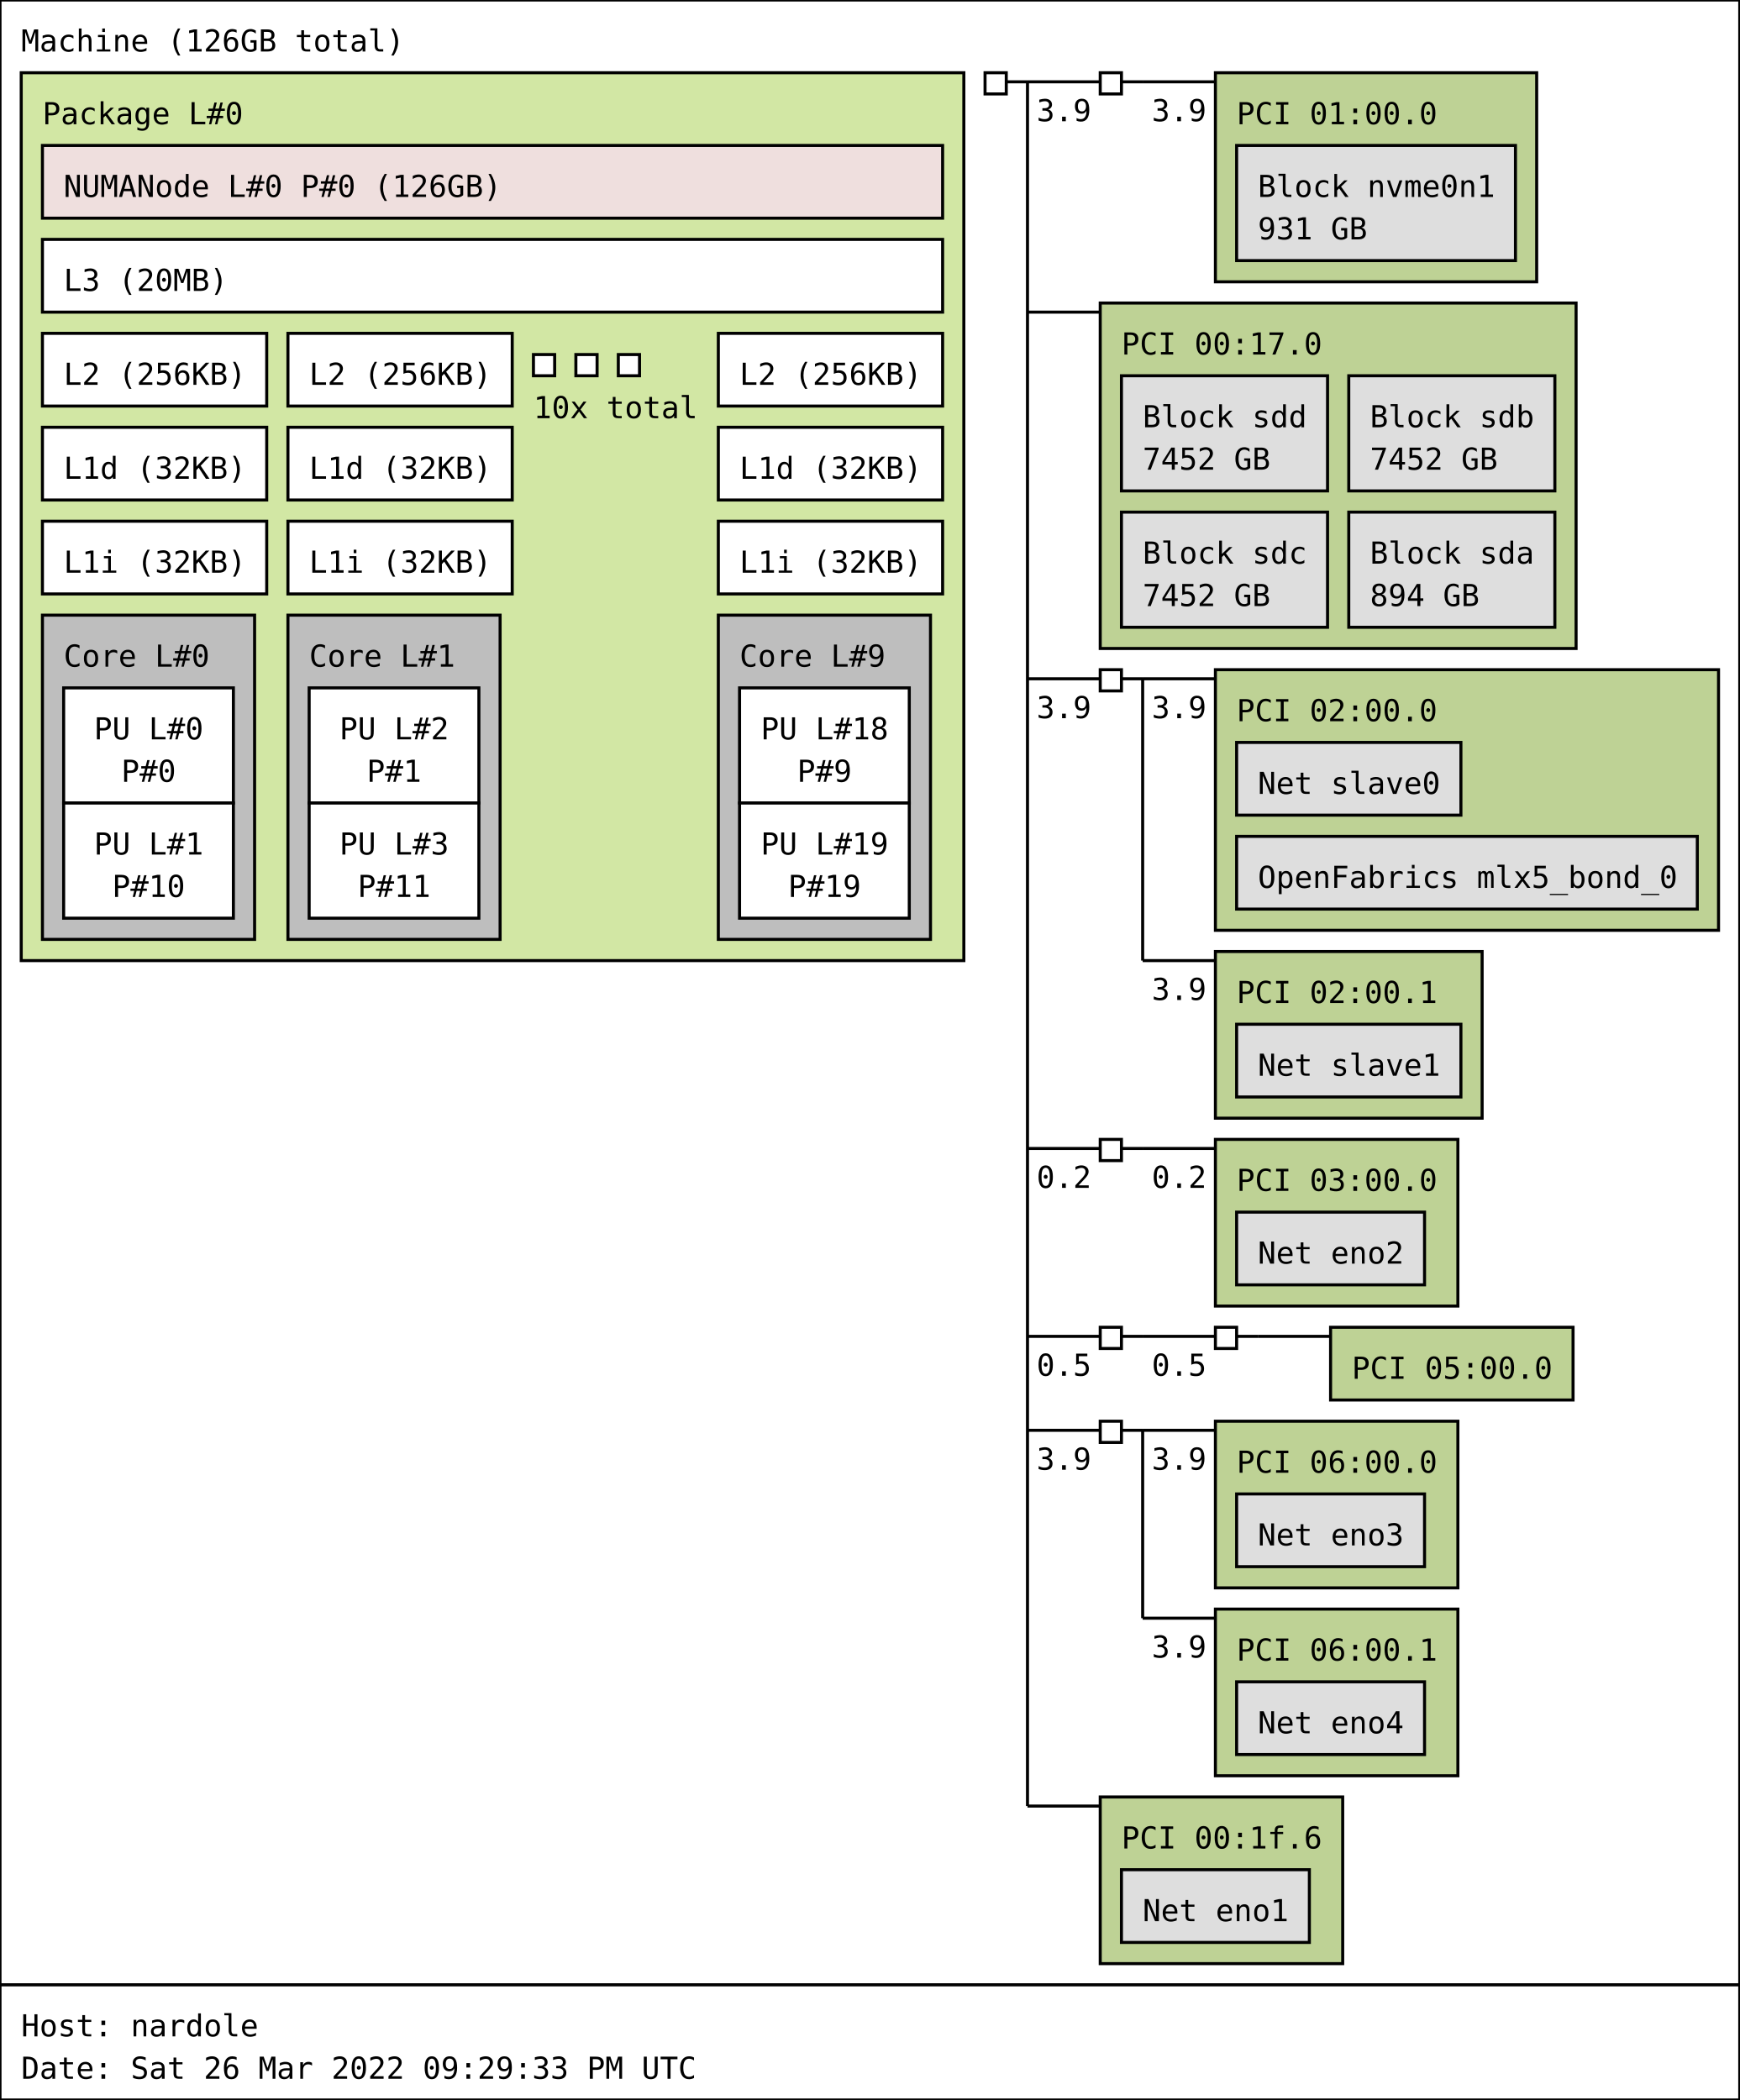
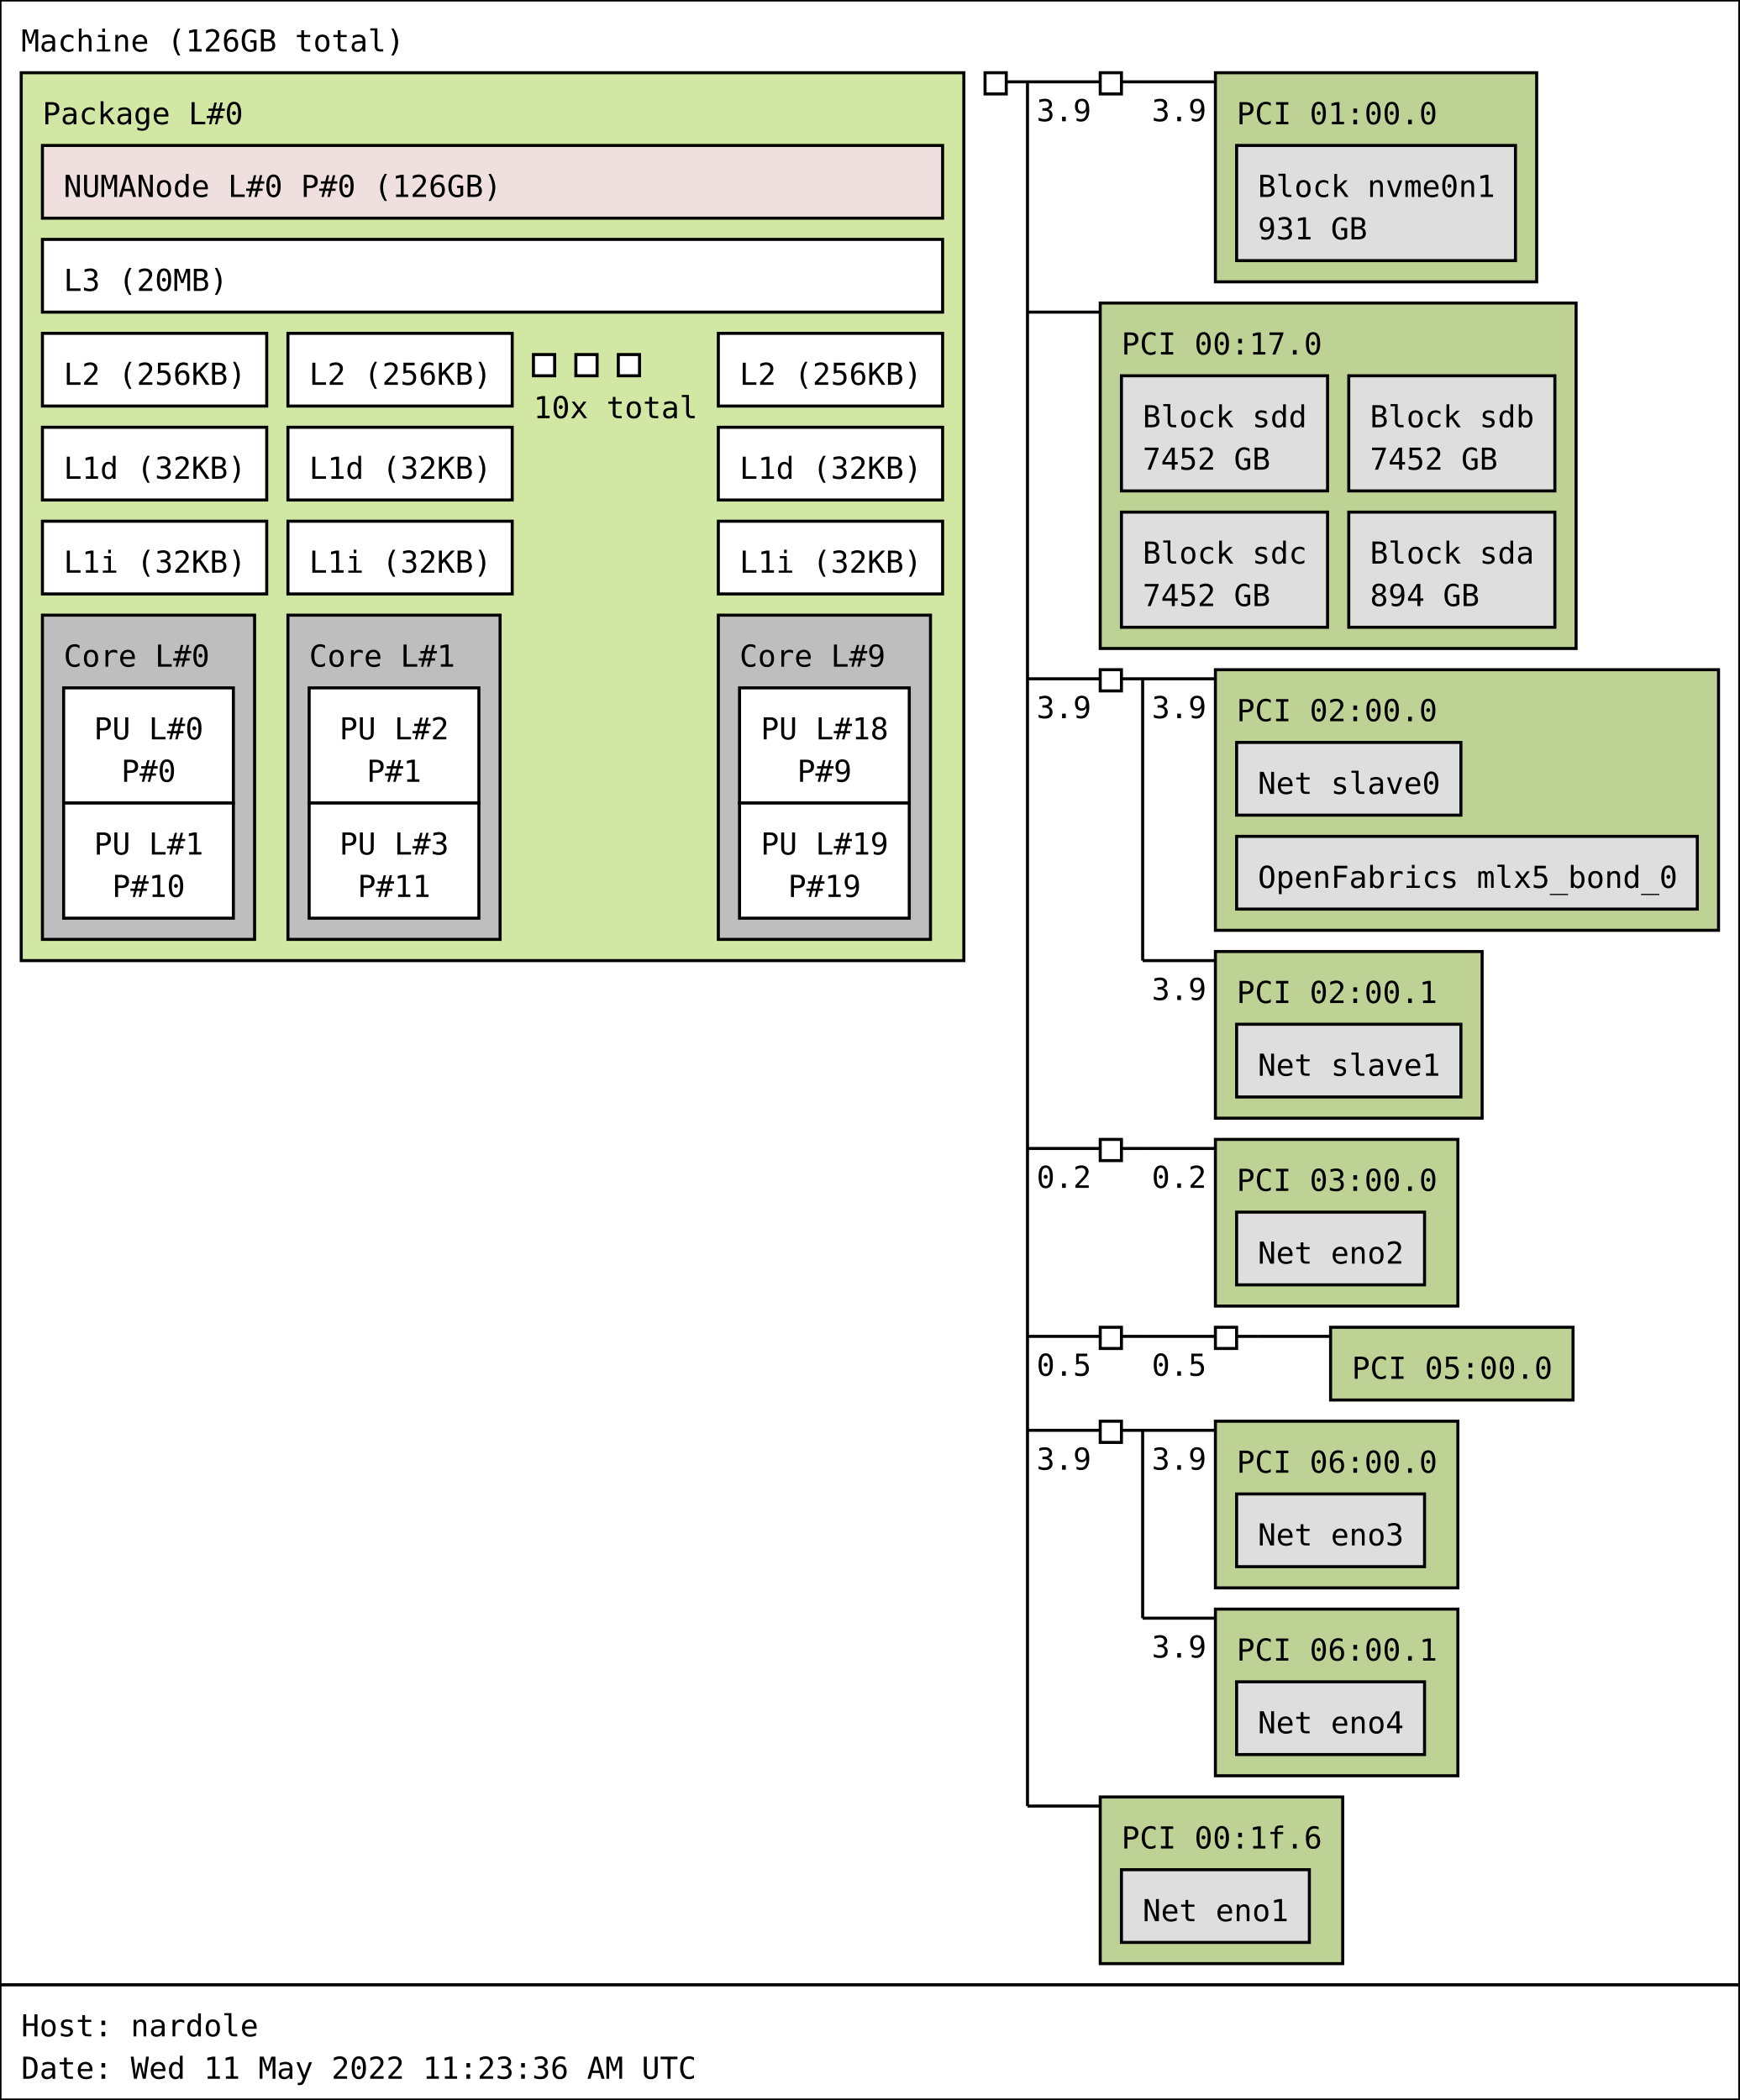
<svg xmlns="http://www.w3.org/2000/svg" width="574px" height="693px" viewBox="0 0 574px 693px" version="1.1">
  <rect id="Machine_0_rect" class="Machine" x="0" y="0" width="574" height="655" fill="rgb(255,255,255)" stroke="rgb(0,0,0)" stroke-width="1" />
  <text id="Machine_0_text" class="Machine" font-family="Monospace" x="7" y="17" fill="rgb(0,0,0)" font-size="10px">Machine (126GB total)</text>
  <rect id="Package_0_rect" class="Package" x="7" y="24" width="311" height="293" fill="rgb(210,231,164)" stroke="rgb(0,0,0)" stroke-width="1" />
  <text id="Package_0_text" class="Package" font-family="Monospace" x="14" y="41" fill="rgb(0,0,0)" font-size="10px">Package L#0</text>
  <rect id="L3_0_rect" class="L3" x="14" y="79" width="297" height="24" fill="rgb(255,255,255)" stroke="rgb(0,0,0)" stroke-width="1" />
  <text id="L3_0_text" class="L3" font-family="Monospace" x="21" y="96" fill="rgb(0,0,0)" font-size="10px">L3 (20MB)</text>
  <rect id="L2_0_rect" class="L2" x="14" y="110" width="74" height="24" fill="rgb(255,255,255)" stroke="rgb(0,0,0)" stroke-width="1" />
  <text id="L2_0_text" class="L2" font-family="Monospace" x="21" y="127" fill="rgb(0,0,0)" font-size="10px">L2 (256KB)</text>
  <rect id="L1d_0_rect" class="L1d" x="14" y="141" width="74" height="24" fill="rgb(255,255,255)" stroke="rgb(0,0,0)" stroke-width="1" />
  <text id="L1d_0_text" class="L1d" font-family="Monospace" x="21" y="158" fill="rgb(0,0,0)" font-size="10px">L1d (32KB)</text>
  <rect id="L1i_0_rect" class="L1i" x="14" y="172" width="74" height="24" fill="rgb(255,255,255)" stroke="rgb(0,0,0)" stroke-width="1" />
  <text id="L1i_0_text" class="L1i" font-family="Monospace" x="21" y="189" fill="rgb(0,0,0)" font-size="10px">L1i (32KB)</text>
  <rect id="Core_0_rect" class="Core" x="14" y="203" width="70" height="107" fill="rgb(190,190,190)" stroke="rgb(0,0,0)" stroke-width="1" />
  <text id="Core_0_text" class="Core" font-family="Monospace" x="21" y="220" fill="rgb(0,0,0)" font-size="10px">Core L#0</text>
  <rect id="PU_0_rect" class="PU" x="21" y="227" width="56" height="38" fill="rgb(255,255,255)" stroke="rgb(0,0,0)" stroke-width="1" />
  <text id="PU_0_text" class="PU" font-family="Monospace" x="31" y="244" fill="rgb(0,0,0)" font-size="10px">PU L#0</text>
  <text id="PU_0_text_1" class="PU" font-family="Monospace" x="40" y="258" fill="rgb(0,0,0)" font-size="10px">P#0</text>
  <rect id="PU_1_rect" class="PU" x="21" y="265" width="56" height="38" fill="rgb(255,255,255)" stroke="rgb(0,0,0)" stroke-width="1" />
  <text id="PU_1_text" class="PU" font-family="Monospace" x="31" y="282" fill="rgb(0,0,0)" font-size="10px">PU L#1</text>
  <text id="PU_1_text_1" class="PU" font-family="Monospace" x="37" y="296" fill="rgb(0,0,0)" font-size="10px">P#10</text>
  <rect id="L2_1_rect" class="L2" x="95" y="110" width="74" height="24" fill="rgb(255,255,255)" stroke="rgb(0,0,0)" stroke-width="1" />
  <text id="L2_1_text" class="L2" font-family="Monospace" x="102" y="127" fill="rgb(0,0,0)" font-size="10px">L2 (256KB)</text>
  <rect id="L1d_1_rect" class="L1d" x="95" y="141" width="74" height="24" fill="rgb(255,255,255)" stroke="rgb(0,0,0)" stroke-width="1" />
  <text id="L1d_1_text" class="L1d" font-family="Monospace" x="102" y="158" fill="rgb(0,0,0)" font-size="10px">L1d (32KB)</text>
  <rect id="L1i_1_rect" class="L1i" x="95" y="172" width="74" height="24" fill="rgb(255,255,255)" stroke="rgb(0,0,0)" stroke-width="1" />
  <text id="L1i_1_text" class="L1i" font-family="Monospace" x="102" y="189" fill="rgb(0,0,0)" font-size="10px">L1i (32KB)</text>
  <rect id="Core_1_rect" class="Core" x="95" y="203" width="70" height="107" fill="rgb(190,190,190)" stroke="rgb(0,0,0)" stroke-width="1" />
  <text id="Core_1_text" class="Core" font-family="Monospace" x="102" y="220" fill="rgb(0,0,0)" font-size="10px">Core L#1</text>
  <rect id="PU_2_rect" class="PU" x="102" y="227" width="56" height="38" fill="rgb(255,255,255)" stroke="rgb(0,0,0)" stroke-width="1" />
  <text id="PU_2_text" class="PU" font-family="Monospace" x="112" y="244" fill="rgb(0,0,0)" font-size="10px">PU L#2</text>
  <text id="PU_2_text_1" class="PU" font-family="Monospace" x="121" y="258" fill="rgb(0,0,0)" font-size="10px">P#1</text>
  <rect id="PU_3_rect" class="PU" x="102" y="265" width="56" height="38" fill="rgb(255,255,255)" stroke="rgb(0,0,0)" stroke-width="1" />
  <text id="PU_3_text" class="PU" font-family="Monospace" x="112" y="282" fill="rgb(0,0,0)" font-size="10px">PU L#3</text>
  <text id="PU_3_text_1" class="PU" font-family="Monospace" x="118" y="296" fill="rgb(0,0,0)" font-size="10px">P#11</text>
  <rect id="L2_2_rect" class="L2" x="176" y="117" width="7" height="7" fill="rgb(255,255,255)" stroke="rgb(0,0,0)" stroke-width="1" />
  <rect id="L2_2_rect" class="L2" x="190" y="117" width="7" height="7" fill="rgb(255,255,255)" stroke="rgb(0,0,0)" stroke-width="1" />
  <rect id="L2_2_rect" class="L2" x="204" y="117" width="7" height="7" fill="rgb(255,255,255)" stroke="rgb(0,0,0)" stroke-width="1" />
  <text id="L2_2_text" class="L2" font-family="Monospace" x="176" y="138" fill="rgb(0,0,0)" font-size="10px">10x total</text>
  <rect id="L2_9_rect" class="L2" x="237" y="110" width="74" height="24" fill="rgb(255,255,255)" stroke="rgb(0,0,0)" stroke-width="1" />
  <text id="L2_9_text" class="L2" font-family="Monospace" x="244" y="127" fill="rgb(0,0,0)" font-size="10px">L2 (256KB)</text>
  <rect id="L1d_9_rect" class="L1d" x="237" y="141" width="74" height="24" fill="rgb(255,255,255)" stroke="rgb(0,0,0)" stroke-width="1" />
  <text id="L1d_9_text" class="L1d" font-family="Monospace" x="244" y="158" fill="rgb(0,0,0)" font-size="10px">L1d (32KB)</text>
  <rect id="L1i_9_rect" class="L1i" x="237" y="172" width="74" height="24" fill="rgb(255,255,255)" stroke="rgb(0,0,0)" stroke-width="1" />
  <text id="L1i_9_text" class="L1i" font-family="Monospace" x="244" y="189" fill="rgb(0,0,0)" font-size="10px">L1i (32KB)</text>
  <rect id="Core_9_rect" class="Core" x="237" y="203" width="70" height="107" fill="rgb(190,190,190)" stroke="rgb(0,0,0)" stroke-width="1" />
  <text id="Core_9_text" class="Core" font-family="Monospace" x="244" y="220" fill="rgb(0,0,0)" font-size="10px">Core L#9</text>
  <rect id="PU_18_rect" class="PU" x="244" y="227" width="56" height="38" fill="rgb(255,255,255)" stroke="rgb(0,0,0)" stroke-width="1" />
  <text id="PU_18_text" class="PU" font-family="Monospace" x="251" y="244" fill="rgb(0,0,0)" font-size="10px">PU L#18</text>
  <text id="PU_18_text_1" class="PU" font-family="Monospace" x="263" y="258" fill="rgb(0,0,0)" font-size="10px">P#9</text>
  <rect id="PU_19_rect" class="PU" x="244" y="265" width="56" height="38" fill="rgb(255,255,255)" stroke="rgb(0,0,0)" stroke-width="1" />
  <text id="PU_19_text" class="PU" font-family="Monospace" x="251" y="282" fill="rgb(0,0,0)" font-size="10px">PU L#19</text>
  <text id="PU_19_text_1" class="PU" font-family="Monospace" x="260" y="296" fill="rgb(0,0,0)" font-size="10px">P#19</text>
  <rect id="NUMANode_0_rect" class="NUMANode" x="14" y="48" width="297" height="24" fill="rgb(239,223,222)" stroke="rgb(0,0,0)" stroke-width="1" />
  <text id="NUMANode_0_text" class="NUMANode" font-family="Monospace" x="21" y="65" fill="rgb(0,0,0)" font-size="10px">NUMANode L#0 P#0 (126GB)</text>
  <rect id="HostBridge_0_rect" class="HostBridge" x="325" y="24" width="7" height="7" fill="rgb(255,255,255)" stroke="rgb(0,0,0)" stroke-width="1" />
  <line id="HostBridge_0_line" class="HostBridge" x1="332" y1="27" x2="339" y2="27" stroke="rgb(0,0,0)" stroke-width="1" />
  <line id="HostBridge_0_line_2" class="HostBridge" x1="339" y1="27" x2="363" y2="27" stroke="rgb(0,0,0)" stroke-width="1" />
  <text id="HostBridge_0_text_2" class="HostBridge" font-family="Monospace" x="342" y="40" fill="rgb(0,0,0)" font-size="10px">3.9</text>
  <line id="HostBridge_0_line_3" class="HostBridge" x1="339" y1="103" x2="363" y2="103" stroke="rgb(0,0,0)" stroke-width="1" />
  <line id="HostBridge_0_line_4" class="HostBridge" x1="339" y1="224" x2="363" y2="224" stroke="rgb(0,0,0)" stroke-width="1" />
  <text id="HostBridge_0_text_4" class="HostBridge" font-family="Monospace" x="342" y="237" fill="rgb(0,0,0)" font-size="10px">3.9</text>
  <line id="HostBridge_0_line_5" class="HostBridge" x1="339" y1="379" x2="363" y2="379" stroke="rgb(0,0,0)" stroke-width="1" />
  <text id="HostBridge_0_text_5" class="HostBridge" font-family="Monospace" x="342" y="392" fill="rgb(0,0,0)" font-size="10px">0.2</text>
  <line id="HostBridge_0_line_6" class="HostBridge" x1="339" y1="441" x2="363" y2="441" stroke="rgb(0,0,0)" stroke-width="1" />
  <text id="HostBridge_0_text_6" class="HostBridge" font-family="Monospace" x="342" y="454" fill="rgb(0,0,0)" font-size="10px">0.5</text>
  <line id="HostBridge_0_line_7" class="HostBridge" x1="339" y1="472" x2="363" y2="472" stroke="rgb(0,0,0)" stroke-width="1" />
  <text id="HostBridge_0_text_7" class="HostBridge" font-family="Monospace" x="342" y="485" fill="rgb(0,0,0)" font-size="10px">3.9</text>
  <line id="HostBridge_0_line_8" class="HostBridge" x1="339" y1="596" x2="363" y2="596" stroke="rgb(0,0,0)" stroke-width="1" />
  <line id="HostBridge_0_line_1" class="HostBridge" x1="339" y1="27" x2="339" y2="596" stroke="rgb(0,0,0)" stroke-width="1" />
  <rect id="PCIBridge_1_rect" class="PCIBridge" x="363" y="24" width="7" height="7" fill="rgb(255,255,255)" stroke="rgb(0,0,0)" stroke-width="1" />
  <line id="PCIBridge_1_line" class="PCIBridge" x1="370" y1="27" x2="377" y2="27" stroke="rgb(0,0,0)" stroke-width="1" />
  <line id="PCIBridge_1_line_2" class="PCIBridge" x1="377" y1="27" x2="401" y2="27" stroke="rgb(0,0,0)" stroke-width="1" />
  <text id="PCIBridge_1_text_2" class="PCIBridge" font-family="Monospace" x="380" y="40" fill="rgb(0,0,0)" font-size="10px">3.9</text>
  <line id="PCIBridge_1_line_1" class="PCIBridge" x1="377" y1="27" x2="377" y2="27" stroke="rgb(0,0,0)" stroke-width="1" />
  <rect id="PCI_0_rect" class="PCI" x="401" y="24" width="106" height="69" fill="rgb(190,210,149)" stroke="rgb(0,0,0)" stroke-width="1" />
  <text id="PCI_0_text" class="PCI" font-family="Monospace" x="408" y="41" fill="rgb(0,0,0)" font-size="10px">PCI 01:00.0</text>
  <rect id="Block_0_rect" class="Block" x="408" y="48" width="92" height="38" fill="rgb(222,222,222)" stroke="rgb(0,0,0)" stroke-width="1" />
  <text id="Block_0_text" class="Block" font-family="Monospace" x="415" y="65" fill="rgb(0,0,0)" font-size="10px">Block nvme0n1</text>
  <text id="Block_0_text_1" class="Block" font-family="Monospace" x="415" y="79" fill="rgb(0,0,0)" font-size="10px">931 GB</text>
  <rect id="PCI_1_rect" class="PCI" x="363" y="100" width="157" height="114" fill="rgb(190,210,149)" stroke="rgb(0,0,0)" stroke-width="1" />
  <text id="PCI_1_text" class="PCI" font-family="Monospace" x="370" y="117" fill="rgb(0,0,0)" font-size="10px">PCI 00:17.0</text>
  <rect id="Block_1_rect" class="Block" x="370" y="124" width="68" height="38" fill="rgb(222,222,222)" stroke="rgb(0,0,0)" stroke-width="1" />
  <text id="Block_1_text" class="Block" font-family="Monospace" x="377" y="141" fill="rgb(0,0,0)" font-size="10px">Block sdd</text>
  <text id="Block_1_text_1" class="Block" font-family="Monospace" x="377" y="155" fill="rgb(0,0,0)" font-size="10px">7452 GB</text>
  <rect id="Block_2_rect" class="Block" x="445" y="124" width="68" height="38" fill="rgb(222,222,222)" stroke="rgb(0,0,0)" stroke-width="1" />
  <text id="Block_2_text" class="Block" font-family="Monospace" x="452" y="141" fill="rgb(0,0,0)" font-size="10px">Block sdb</text>
  <text id="Block_2_text_1" class="Block" font-family="Monospace" x="452" y="155" fill="rgb(0,0,0)" font-size="10px">7452 GB</text>
  <rect id="Block_3_rect" class="Block" x="370" y="169" width="68" height="38" fill="rgb(222,222,222)" stroke="rgb(0,0,0)" stroke-width="1" />
  <text id="Block_3_text" class="Block" font-family="Monospace" x="377" y="186" fill="rgb(0,0,0)" font-size="10px">Block sdc</text>
  <text id="Block_3_text_1" class="Block" font-family="Monospace" x="377" y="200" fill="rgb(0,0,0)" font-size="10px">7452 GB</text>
  <rect id="Block_4_rect" class="Block" x="445" y="169" width="68" height="38" fill="rgb(222,222,222)" stroke="rgb(0,0,0)" stroke-width="1" />
  <text id="Block_4_text" class="Block" font-family="Monospace" x="452" y="186" fill="rgb(0,0,0)" font-size="10px">Block sda</text>
  <text id="Block_4_text_1" class="Block" font-family="Monospace" x="452" y="200" fill="rgb(0,0,0)" font-size="10px">894 GB</text>
  <rect id="PCIBridge_2_rect" class="PCIBridge" x="363" y="221" width="7" height="7" fill="rgb(255,255,255)" stroke="rgb(0,0,0)" stroke-width="1" />
  <line id="PCIBridge_2_line" class="PCIBridge" x1="370" y1="224" x2="377" y2="224" stroke="rgb(0,0,0)" stroke-width="1" />
  <line id="PCIBridge_2_line_2" class="PCIBridge" x1="377" y1="224" x2="401" y2="224" stroke="rgb(0,0,0)" stroke-width="1" />
  <text id="PCIBridge_2_text_2" class="PCIBridge" font-family="Monospace" x="380" y="237" fill="rgb(0,0,0)" font-size="10px">3.9</text>
  <line id="PCIBridge_2_line_3" class="PCIBridge" x1="377" y1="317" x2="401" y2="317" stroke="rgb(0,0,0)" stroke-width="1" />
  <text id="PCIBridge_2_text_3" class="PCIBridge" font-family="Monospace" x="380" y="330" fill="rgb(0,0,0)" font-size="10px">3.9</text>
  <line id="PCIBridge_2_line_1" class="PCIBridge" x1="377" y1="224" x2="377" y2="317" stroke="rgb(0,0,0)" stroke-width="1" />
  <rect id="PCI_2_rect" class="PCI" x="401" y="221" width="166" height="86" fill="rgb(190,210,149)" stroke="rgb(0,0,0)" stroke-width="1" />
  <text id="PCI_2_text" class="PCI" font-family="Monospace" x="408" y="238" fill="rgb(0,0,0)" font-size="10px">PCI 02:00.0</text>
  <rect id="Net_5_rect" class="Net" x="408" y="245" width="74" height="24" fill="rgb(222,222,222)" stroke="rgb(0,0,0)" stroke-width="1" />
  <text id="Net_5_text" class="Net" font-family="Monospace" x="415" y="262" fill="rgb(0,0,0)" font-size="10px">Net slave0</text>
  <rect id="OpenFabrics_6_rect" class="OpenFabrics" x="408" y="276" width="152" height="24" fill="rgb(222,222,222)" stroke="rgb(0,0,0)" stroke-width="1" />
  <text id="OpenFabrics_6_text" class="OpenFabrics" font-family="Monospace" x="415" y="293" fill="rgb(0,0,0)" font-size="10px">OpenFabrics mlx5_bond_0</text>
  <rect id="PCI_3_rect" class="PCI" x="401" y="314" width="88" height="55" fill="rgb(190,210,149)" stroke="rgb(0,0,0)" stroke-width="1" />
  <text id="PCI_3_text" class="PCI" font-family="Monospace" x="408" y="331" fill="rgb(0,0,0)" font-size="10px">PCI 02:00.1</text>
  <rect id="Net_7_rect" class="Net" x="408" y="338" width="74" height="24" fill="rgb(222,222,222)" stroke="rgb(0,0,0)" stroke-width="1" />
  <text id="Net_7_text" class="Net" font-family="Monospace" x="415" y="355" fill="rgb(0,0,0)" font-size="10px">Net slave1</text>
  <rect id="PCIBridge_3_rect" class="PCIBridge" x="363" y="376" width="7" height="7" fill="rgb(255,255,255)" stroke="rgb(0,0,0)" stroke-width="1" />
  <line id="PCIBridge_3_line" class="PCIBridge" x1="370" y1="379" x2="377" y2="379" stroke="rgb(0,0,0)" stroke-width="1" />
  <line id="PCIBridge_3_line_2" class="PCIBridge" x1="377" y1="379" x2="401" y2="379" stroke="rgb(0,0,0)" stroke-width="1" />
  <text id="PCIBridge_3_text_2" class="PCIBridge" font-family="Monospace" x="380" y="392" fill="rgb(0,0,0)" font-size="10px">0.2</text>
  <line id="PCIBridge_3_line_1" class="PCIBridge" x1="377" y1="379" x2="377" y2="379" stroke="rgb(0,0,0)" stroke-width="1" />
  <rect id="PCI_4_rect" class="PCI" x="401" y="376" width="80" height="55" fill="rgb(190,210,149)" stroke="rgb(0,0,0)" stroke-width="1" />
  <text id="PCI_4_text" class="PCI" font-family="Monospace" x="408" y="393" fill="rgb(0,0,0)" font-size="10px">PCI 03:00.0</text>
  <rect id="Net_8_rect" class="Net" x="408" y="400" width="62" height="24" fill="rgb(222,222,222)" stroke="rgb(0,0,0)" stroke-width="1" />
  <text id="Net_8_text" class="Net" font-family="Monospace" x="415" y="417" fill="rgb(0,0,0)" font-size="10px">Net eno2</text>
  <rect id="PCIBridge_4_rect" class="PCIBridge" x="363" y="438" width="7" height="7" fill="rgb(255,255,255)" stroke="rgb(0,0,0)" stroke-width="1" />
  <line id="PCIBridge_4_line" class="PCIBridge" x1="370" y1="441" x2="377" y2="441" stroke="rgb(0,0,0)" stroke-width="1" />
  <line id="PCIBridge_4_line_2" class="PCIBridge" x1="377" y1="441" x2="401" y2="441" stroke="rgb(0,0,0)" stroke-width="1" />
  <text id="PCIBridge_4_text_2" class="PCIBridge" font-family="Monospace" x="380" y="454" fill="rgb(0,0,0)" font-size="10px">0.5</text>
  <line id="PCIBridge_4_line_1" class="PCIBridge" x1="377" y1="441" x2="377" y2="441" stroke="rgb(0,0,0)" stroke-width="1" />
  <rect id="PCIBridge_5_rect" class="PCIBridge" x="401" y="438" width="7" height="7" fill="rgb(255,255,255)" stroke="rgb(0,0,0)" stroke-width="1" />
  <line id="PCIBridge_5_line" class="PCIBridge" x1="408" y1="441" x2="415" y2="441" stroke="rgb(0,0,0)" stroke-width="1" />
  <line id="PCIBridge_5_line_2" class="PCIBridge" x1="415" y1="441" x2="439" y2="441" stroke="rgb(0,0,0)" stroke-width="1" />
  <line id="PCIBridge_5_line_1" class="PCIBridge" x1="415" y1="441" x2="415" y2="441" stroke="rgb(0,0,0)" stroke-width="1" />
  <rect id="PCI_5_rect" class="PCI" x="439" y="438" width="80" height="24" fill="rgb(190,210,149)" stroke="rgb(0,0,0)" stroke-width="1" />
  <text id="PCI_5_text" class="PCI" font-family="Monospace" x="446" y="455" fill="rgb(0,0,0)" font-size="10px">PCI 05:00.0</text>
  <rect id="PCIBridge_6_rect" class="PCIBridge" x="363" y="469" width="7" height="7" fill="rgb(255,255,255)" stroke="rgb(0,0,0)" stroke-width="1" />
  <line id="PCIBridge_6_line" class="PCIBridge" x1="370" y1="472" x2="377" y2="472" stroke="rgb(0,0,0)" stroke-width="1" />
  <line id="PCIBridge_6_line_2" class="PCIBridge" x1="377" y1="472" x2="401" y2="472" stroke="rgb(0,0,0)" stroke-width="1" />
  <text id="PCIBridge_6_text_2" class="PCIBridge" font-family="Monospace" x="380" y="485" fill="rgb(0,0,0)" font-size="10px">3.9</text>
  <line id="PCIBridge_6_line_3" class="PCIBridge" x1="377" y1="534" x2="401" y2="534" stroke="rgb(0,0,0)" stroke-width="1" />
  <text id="PCIBridge_6_text_3" class="PCIBridge" font-family="Monospace" x="380" y="547" fill="rgb(0,0,0)" font-size="10px">3.9</text>
  <line id="PCIBridge_6_line_1" class="PCIBridge" x1="377" y1="472" x2="377" y2="534" stroke="rgb(0,0,0)" stroke-width="1" />
  <rect id="PCI_6_rect" class="PCI" x="401" y="469" width="80" height="55" fill="rgb(190,210,149)" stroke="rgb(0,0,0)" stroke-width="1" />
  <text id="PCI_6_text" class="PCI" font-family="Monospace" x="408" y="486" fill="rgb(0,0,0)" font-size="10px">PCI 06:00.0</text>
  <rect id="Net_9_rect" class="Net" x="408" y="493" width="62" height="24" fill="rgb(222,222,222)" stroke="rgb(0,0,0)" stroke-width="1" />
  <text id="Net_9_text" class="Net" font-family="Monospace" x="415" y="510" fill="rgb(0,0,0)" font-size="10px">Net eno3</text>
  <rect id="PCI_7_rect" class="PCI" x="401" y="531" width="80" height="55" fill="rgb(190,210,149)" stroke="rgb(0,0,0)" stroke-width="1" />
  <text id="PCI_7_text" class="PCI" font-family="Monospace" x="408" y="548" fill="rgb(0,0,0)" font-size="10px">PCI 06:00.1</text>
  <rect id="Net_10_rect" class="Net" x="408" y="555" width="62" height="24" fill="rgb(222,222,222)" stroke="rgb(0,0,0)" stroke-width="1" />
  <text id="Net_10_text" class="Net" font-family="Monospace" x="415" y="572" fill="rgb(0,0,0)" font-size="10px">Net eno4</text>
  <rect id="PCI_8_rect" class="PCI" x="363" y="593" width="80" height="55" fill="rgb(190,210,149)" stroke="rgb(0,0,0)" stroke-width="1" />
  <text id="PCI_8_text" class="PCI" font-family="Monospace" x="370" y="610" fill="rgb(0,0,0)" font-size="10px">PCI 00:1f.6</text>
  <rect id="Net_11_rect" class="Net" x="370" y="617" width="62" height="24" fill="rgb(222,222,222)" stroke="rgb(0,0,0)" stroke-width="1" />
  <text id="Net_11_text" class="Net" font-family="Monospace" x="377" y="634" fill="rgb(0,0,0)" font-size="10px">Net eno1</text>
  <rect id="anon_rect" x="0" y="655" width="574" height="38" fill="rgb(255,255,255)" stroke="rgb(0,0,0)" stroke-width="1" />
  <text id="anon_text" font-family="Monospace" x="7" y="672" fill="rgb(0,0,0)" font-size="10px">Host: nardole</text>
-   <text id="anon_text_1" font-family="Monospace" x="7" y="686" fill="rgb(0,0,0)" font-size="10px">Date: Sat 26 Mar 2022 09:29:33 PM UTC</text>
+   <text id="anon_text_1" font-family="Monospace" x="7" y="686" fill="rgb(0,0,0)" font-size="10px">Date: Wed 11 May 2022 11:23:36 AM UTC</text>
</svg>
